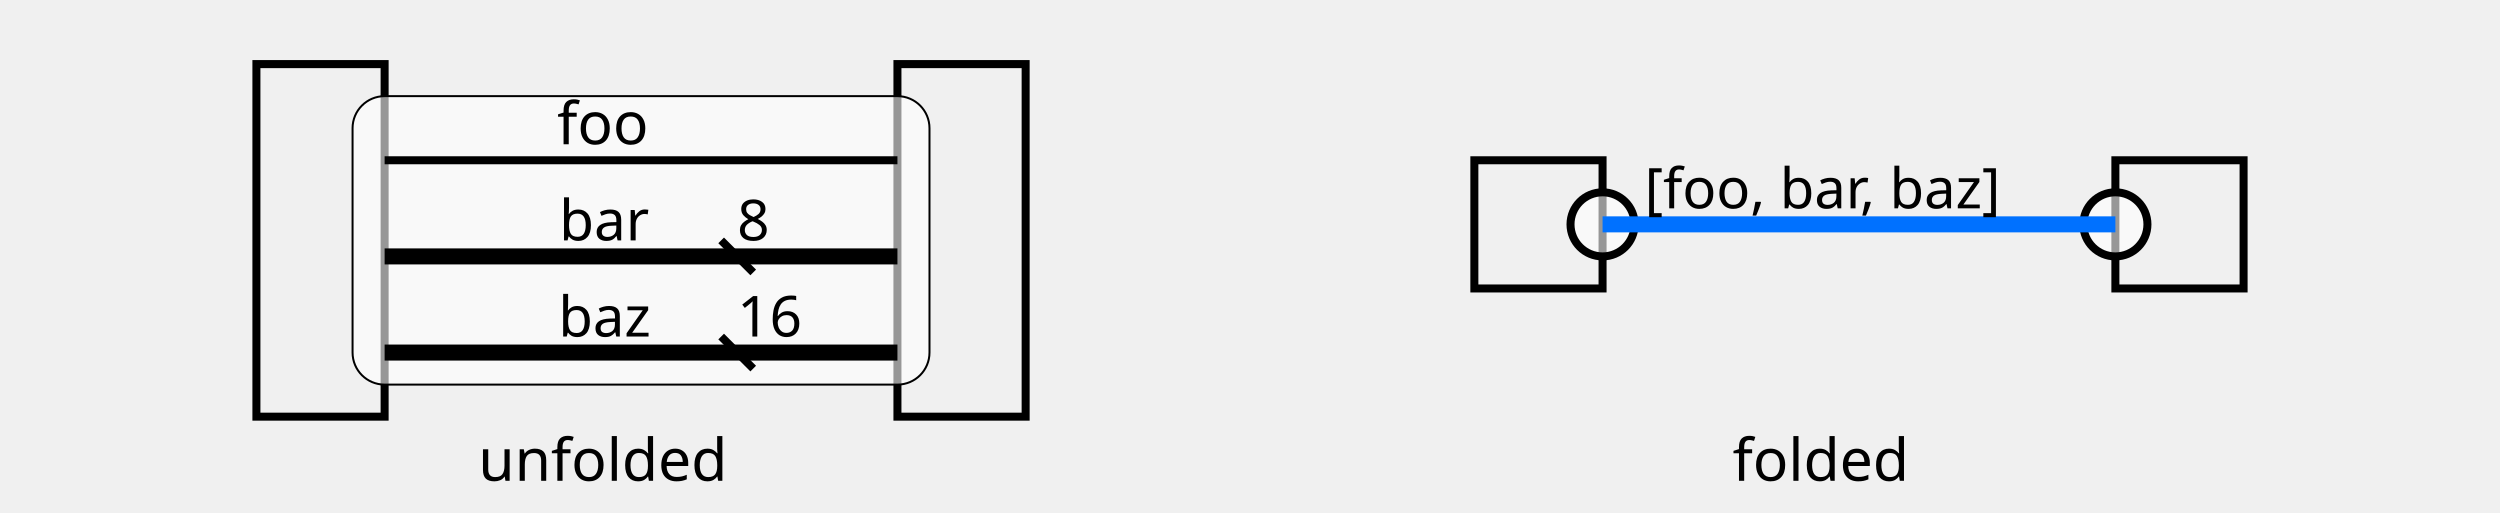
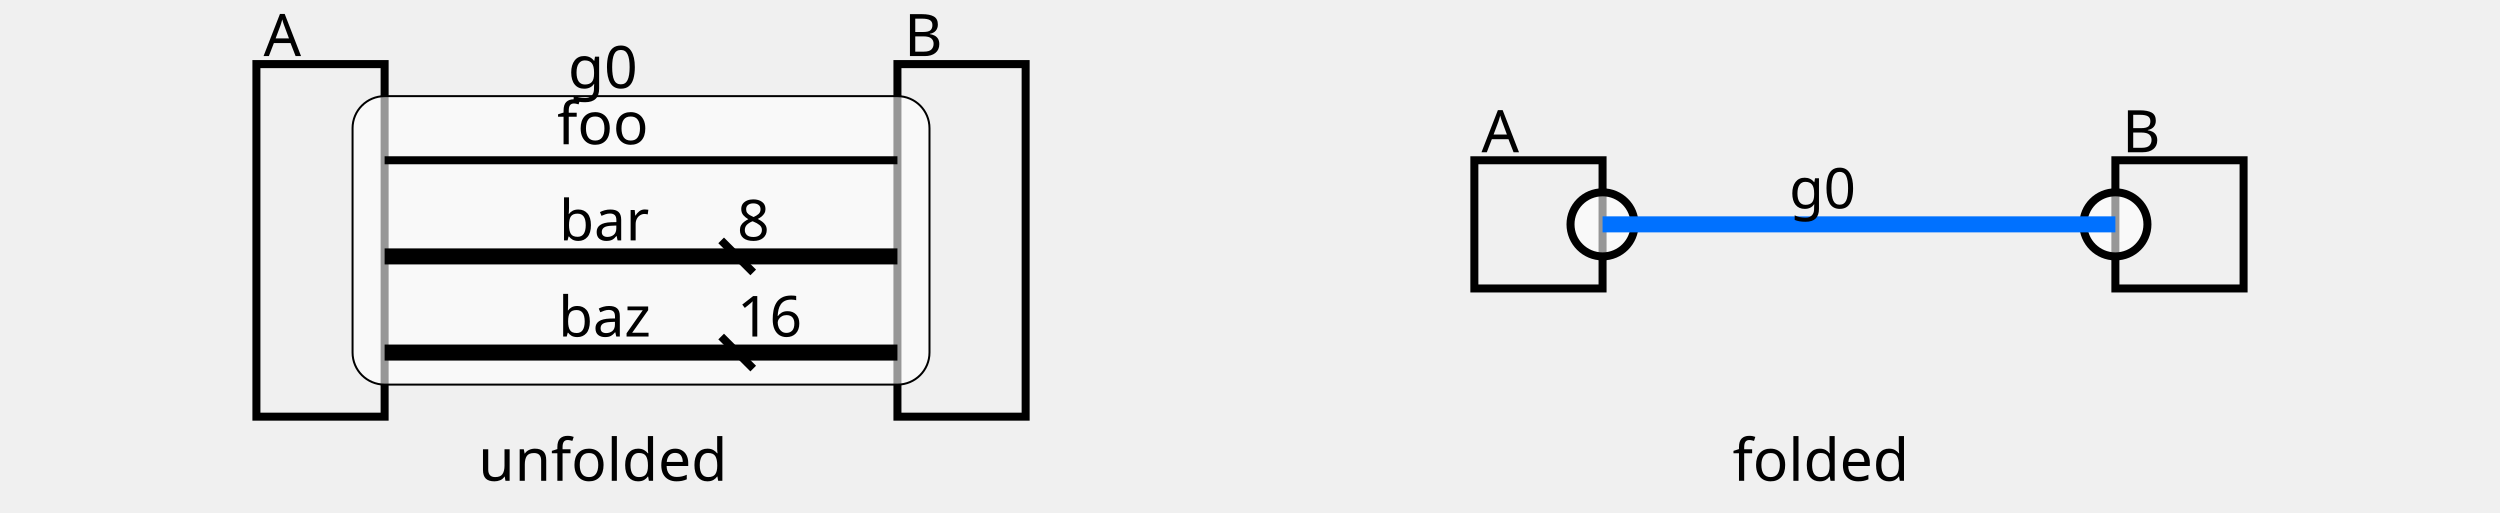
<svg xmlns="http://www.w3.org/2000/svg" width="624" height="128" viewBox="0 0 624 128" id="svg2" version="1.1">
  <defs id="defs4">
    <marker orient="auto" refY="0" refX="0" id="marker31268" style="overflow:visible">
      <path id="path31270" style="fill:#0069de;fill-opacity:1;fill-rule:evenodd;stroke:#0069de;stroke-width:0.625;stroke-linejoin:round;stroke-opacity:1" d="M 8.719,4.034 -2.207,0.016 8.719,-4.002 c -1.745,2.372 -1.735,5.617 -6e-7,8.035 z" transform="matrix(-1.1,0,0,-1.1,-1.1,0)" />
    </marker>
    <marker style="overflow:visible" id="marker15549" refX="0" refY="0" orient="auto">
      <path transform="matrix(0.4,0,0,0.4,2.96,0.4)" style="fill:#fff6d5;fill-opacity:1;fill-rule:evenodd;stroke:#000000;stroke-width:1pt;stroke-opacity:1" d="m -2.5,-1 c 0,2.76 -2.24,5 -5,5 -2.76,0 -5,-2.24 -5,-5 0,-2.76 2.24,-5 5,-5 2.76,0 5,2.24 5,5 z" id="path15551" />
    </marker>
    <marker style="overflow:visible" id="marker14559" refX="0" refY="0" orient="auto">
      <path transform="matrix(0.4,0,0,0.4,2.96,0.4)" style="fill:#007f00;fill-opacity:1;fill-rule:evenodd;stroke:#007f00;stroke-width:1pt;stroke-opacity:1" d="m -2.5,-1 c 0,2.76 -2.24,5 -5,5 -2.76,0 -5,-2.24 -5,-5 0,-2.76 2.24,-5 5,-5 2.76,0 5,2.24 5,5 z" id="path14561" />
    </marker>
    <marker style="overflow:visible" id="marker14281" refX="0" refY="0" orient="auto">
      <path transform="matrix(0.4,0,0,0.4,2.96,0.4)" style="fill:#000000;fill-opacity:1;fill-rule:evenodd;stroke:#000000;stroke-width:1pt;stroke-opacity:1" d="m -2.5,-1 c 0,2.76 -2.24,5 -5,5 -2.76,0 -5,-2.24 -5,-5 0,-2.76 2.24,-5 5,-5 2.76,0 5,2.24 5,5 z" id="path14283" />
    </marker>
    <marker style="overflow:visible" id="marker14005" refX="0" refY="0" orient="auto">
      <path transform="matrix(0.4,0,0,0.4,2.96,0.4)" style="fill:#000000;fill-opacity:1;fill-rule:evenodd;stroke:#ff0000;stroke-width:1pt;stroke-opacity:1" d="m -2.5,-1 c 0,2.76 -2.24,5 -5,5 -2.76,0 -5,-2.24 -5,-5 0,-2.76 2.24,-5 5,-5 2.76,0 5,2.24 5,5 z" id="path14007" />
    </marker>
    <marker style="overflow:visible" id="marker11994" refX="0" refY="0" orient="auto">
      <path transform="matrix(0.4,0,0,0.4,2.96,0.4)" style="fill:#000000;fill-opacity:1;fill-rule:evenodd;stroke:#ff0000;stroke-width:1pt;stroke-opacity:1" d="m -2.5,-1 c 0,2.76 -2.24,5 -5,5 -2.76,0 -5,-2.24 -5,-5 0,-2.76 2.24,-5 5,-5 2.76,0 5,2.24 5,5 z" id="path11996" />
    </marker>
    <marker style="overflow:visible" id="marker11712" refX="0" refY="0" orient="auto">
      <path transform="matrix(0.4,0,0,0.4,2.96,0.4)" style="fill:#000000;fill-opacity:1;fill-rule:evenodd;stroke:#ff0000;stroke-width:1pt;stroke-opacity:1" d="m -2.5,-1 c 0,2.76 -2.24,5 -5,5 -2.76,0 -5,-2.24 -5,-5 0,-2.76 2.24,-5 5,-5 2.76,0 5,2.24 5,5 z" id="path11714" />
    </marker>
    <marker style="overflow:visible" id="marker11454" refX="0" refY="0" orient="auto">
      <path transform="matrix(0.4,0,0,0.4,2.96,0.4)" style="fill:#000000;fill-opacity:1;fill-rule:evenodd;stroke:#ff0000;stroke-width:1pt;stroke-opacity:1" d="m -2.5,-1 c 0,2.76 -2.24,5 -5,5 -2.76,0 -5,-2.24 -5,-5 0,-2.76 2.24,-5 5,-5 2.76,0 5,2.24 5,5 z" id="path11456" />
    </marker>
    <marker style="overflow:visible" id="marker11088" refX="0" refY="0" orient="auto">
      <path transform="matrix(0.4,0,0,0.4,2.96,0.4)" style="fill:#000000;fill-opacity:1;fill-rule:evenodd;stroke:#ff0000;stroke-width:1pt;stroke-opacity:1" d="m -2.5,-1 c 0,2.76 -2.24,5 -5,5 -2.76,0 -5,-2.24 -5,-5 0,-2.76 2.24,-5 5,-5 2.76,0 5,2.24 5,5 z" id="path11090" />
    </marker>
    <marker orient="auto" refY="0" refX="0" id="marker8901" style="overflow:visible">
      <path id="path8903" style="fill:#007f00;fill-opacity:1;fill-rule:evenodd;stroke:#007f00;stroke-width:0.625;stroke-linejoin:round;stroke-opacity:1" d="M 8.719,4.034 -2.207,0.016 8.719,-4.002 c -1.745,2.372 -1.735,5.617 -6e-7,8.035 z" transform="matrix(-1.1,0,0,-1.1,-1.1,0)" />
    </marker>
    <marker orient="auto" refY="0" refX="0" id="marker8687" style="overflow:visible">
      <path id="path8689" style="fill:#007f00;fill-opacity:1;fill-rule:evenodd;stroke:#007f00;stroke-width:0.625;stroke-linejoin:round;stroke-opacity:1" d="M 8.719,4.034 -2.207,0.016 8.719,-4.002 c -1.745,2.372 -1.735,5.617 -6e-7,8.035 z" transform="matrix(-1.1,0,0,-1.1,-1.1,0)" />
    </marker>
    <marker style="overflow:visible" id="marker7926" refX="0" refY="0" orient="auto">
      <path transform="matrix(-1.1,0,0,-1.1,-1.1,0)" d="M 8.719,4.034 -2.207,0.016 8.719,-4.002 c -1.745,2.372 -1.735,5.617 -6e-7,8.035 z" style="fill:#ff0000;fill-opacity:1;fill-rule:evenodd;stroke:#ff0000;stroke-width:0.625;stroke-linejoin:round;stroke-opacity:1" id="path7928" />
    </marker>
    <marker style="overflow:visible" id="marker7730" refX="0" refY="0" orient="auto">
      <path transform="matrix(-1.1,0,0,-1.1,-1.1,0)" d="M 8.719,4.034 -2.207,0.016 8.719,-4.002 c -1.745,2.372 -1.735,5.617 -6e-7,8.035 z" style="fill:#ff0000;fill-opacity:1;fill-rule:evenodd;stroke:#ff0000;stroke-width:0.625;stroke-linejoin:round;stroke-opacity:1" id="path7732" />
    </marker>
    <marker style="overflow:visible" id="marker7414" refX="0" refY="0" orient="auto">
      <path transform="matrix(0.4,0,0,0.4,2.96,0.4)" style="fill:#ff0000;fill-opacity:1;fill-rule:evenodd;stroke:#ff0000;stroke-width:1pt;stroke-opacity:1" d="m -2.5,-1 c 0,2.76 -2.24,5 -5,5 -2.76,0 -5,-2.24 -5,-5 0,-2.76 2.24,-5 5,-5 2.76,0 5,2.24 5,5 z" id="path7416" />
    </marker>
    <marker style="overflow:visible" id="marker7230" refX="0" refY="0" orient="auto">
      <path transform="matrix(0.4,0,0,0.4,2.96,0.4)" style="fill:#ff0000;fill-opacity:1;fill-rule:evenodd;stroke:#ff0000;stroke-width:1pt;stroke-opacity:1" d="m -2.5,-1 c 0,2.76 -2.24,5 -5,5 -2.76,0 -5,-2.24 -5,-5 0,-2.76 2.24,-5 5,-5 2.76,0 5,2.24 5,5 z" id="path7232" />
    </marker>
    <marker style="overflow:visible" id="marker7052" refX="0" refY="0" orient="auto">
      <path transform="matrix(0.4,0,0,0.4,2.96,0.4)" style="fill:#ff0000;fill-opacity:1;fill-rule:evenodd;stroke:#ff0000;stroke-width:1pt;stroke-opacity:1" d="m -2.5,-1 c 0,2.76 -2.24,5 -5,5 -2.76,0 -5,-2.24 -5,-5 0,-2.76 2.24,-5 5,-5 2.76,0 5,2.24 5,5 z" id="path7054" />
    </marker>
    <marker style="overflow:visible" id="marker6880" refX="0" refY="0" orient="auto">
      <path transform="matrix(0.4,0,0,0.4,2.96,0.4)" style="fill:#ff0000;fill-opacity:1;fill-rule:evenodd;stroke:#ff0000;stroke-width:1pt;stroke-opacity:1" d="m -2.5,-1 c 0,2.76 -2.24,5 -5,5 -2.76,0 -5,-2.24 -5,-5 0,-2.76 2.24,-5 5,-5 2.76,0 5,2.24 5,5 z" id="path6882" />
    </marker>
    <marker style="overflow:visible" id="marker6714" refX="0" refY="0" orient="auto">
      <path transform="matrix(0.4,0,0,0.4,2.96,0.4)" style="fill:#ff0000;fill-opacity:1;fill-rule:evenodd;stroke:#ff0000;stroke-width:1pt;stroke-opacity:1" d="m -2.5,-1 c 0,2.76 -2.24,5 -5,5 -2.76,0 -5,-2.24 -5,-5 0,-2.76 2.24,-5 5,-5 2.76,0 5,2.24 5,5 z" id="path6716" />
    </marker>
    <marker style="overflow:visible" id="marker6554" refX="0" refY="0" orient="auto">
      <path transform="matrix(0.4,0,0,0.4,2.96,0.4)" style="fill:#ff0000;fill-opacity:1;fill-rule:evenodd;stroke:#ff0000;stroke-width:1pt;stroke-opacity:1" d="m -2.5,-1 c 0,2.76 -2.24,5 -5,5 -2.76,0 -5,-2.24 -5,-5 0,-2.76 2.24,-5 5,-5 2.76,0 5,2.24 5,5 z" id="path6556" />
    </marker>
    <marker orient="auto" refY="0" refX="0" id="Arrow2Mend" style="overflow:visible">
      <path id="path4217" style="fill:#000000;fill-opacity:1;fill-rule:evenodd;stroke:#000000;stroke-width:0.625;stroke-linejoin:round;stroke-opacity:1" d="M 8.719,4.034 -2.207,0.016 8.719,-4.002 c -1.745,2.372 -1.735,5.617 -6e-7,8.035 z" transform="scale(-0.6)" />
    </marker>
    <marker orient="auto" refY="0" refX="0" id="Arrow1Mend" style="overflow:visible">
      <path id="path4199" d="M 0,0 5,-5 -12.5,0 5,5 Z" style="fill:#000000;fill-opacity:1;fill-rule:evenodd;stroke:#000000;stroke-width:1pt;stroke-opacity:1" transform="matrix(-0.4,0,0,-0.4,-4,0)" />
    </marker>
    <marker orient="auto" refY="0" refX="0" id="Arrow1Send" style="overflow:visible">
      <path id="path4205" d="M 0,0 5,-5 -12.5,0 5,5 Z" style="fill:#000000;fill-opacity:1;fill-rule:evenodd;stroke:#000000;stroke-width:1pt;stroke-opacity:1" transform="matrix(-0.2,0,0,-0.2,-1.2,0)" />
    </marker>
    <marker orient="auto" refY="0" refX="0" id="Arrow2Mend-6" style="overflow:visible">
      <path id="path4217-9" style="fill:#000000;fill-opacity:1;fill-rule:evenodd;stroke:#000000;stroke-width:0.625;stroke-linejoin:round;stroke-opacity:1" d="M 8.719,4.034 -2.207,0.016 8.719,-4.002 c -1.745,2.372 -1.735,5.617 -6e-7,8.035 z" transform="scale(-0.6)" />
    </marker>
    <marker orient="auto" refY="0" refX="0" id="Arrow2Mend-1" style="overflow:visible">
      <path id="path4217-7" style="fill:#000000;fill-opacity:1;fill-rule:evenodd;stroke:#000000;stroke-width:0.625;stroke-linejoin:round;stroke-opacity:1" d="M 8.719,4.034 -2.207,0.016 8.719,-4.002 c -1.745,2.372 -1.735,5.617 -6e-7,8.035 z" transform="scale(-0.6)" />
    </marker>
    <marker orient="auto" refY="0" refX="0" id="Arrow2Mend-9" style="overflow:visible">
      <path id="path4217-4" style="fill:#000000;fill-opacity:1;fill-rule:evenodd;stroke:#000000;stroke-width:0.625;stroke-linejoin:round;stroke-opacity:1" d="M 8.719,4.034 -2.207,0.016 8.719,-4.002 c -1.745,2.372 -1.735,5.617 -6e-7,8.035 z" transform="scale(-0.6)" />
    </marker>
    <marker orient="auto" refY="0" refX="0" id="Arrow2Mend-9-9" style="overflow:visible">
      <path id="path4217-4-3" style="fill:#000000;fill-opacity:1;fill-rule:evenodd;stroke:#000000;stroke-width:0.625;stroke-linejoin:round;stroke-opacity:1" d="M 8.719,4.034 -2.207,0.016 8.719,-4.002 c -1.745,2.372 -1.735,5.617 -6e-7,8.035 z" transform="scale(-0.6)" />
    </marker>
    <marker orient="auto" refY="0" refX="0" id="Arrow2Mend-9-9-4" style="overflow:visible">
      <path id="path4217-4-3-9" style="fill:#000000;fill-opacity:1;fill-rule:evenodd;stroke:#000000;stroke-width:0.625;stroke-linejoin:round;stroke-opacity:1" d="M 8.719,4.034 -2.207,0.016 8.719,-4.002 c -1.745,2.372 -1.735,5.617 -6e-7,8.035 z" transform="scale(-0.6)" />
    </marker>
    <marker orient="auto" refY="0" refX="0" id="Arrow2Mend-9-9-3" style="overflow:visible">
      <path id="path4217-4-3-1" style="fill:#000000;fill-opacity:1;fill-rule:evenodd;stroke:#000000;stroke-width:0.625;stroke-linejoin:round;stroke-opacity:1" d="M 8.719,4.034 -2.207,0.016 8.719,-4.002 c -1.745,2.372 -1.735,5.617 -6e-7,8.035 z" transform="scale(-0.6)" />
    </marker>
    <marker orient="auto" refY="0" refX="0" id="Arrow2Mend-9-9-3-9" style="overflow:visible">
      <path id="path4217-4-3-1-6" style="fill:#000000;fill-opacity:1;fill-rule:evenodd;stroke:#000000;stroke-width:0.625;stroke-linejoin:round;stroke-opacity:1" d="M 8.719,4.034 -2.207,0.016 8.719,-4.002 c -1.745,2.372 -1.735,5.617 -6e-7,8.035 z" transform="scale(-0.6)" />
    </marker>
    <marker orient="auto" refY="0" refX="0" id="Arrow2Mend-9-9-4-1" style="overflow:visible">
      <path id="path4217-4-3-9-7" style="fill:#000000;fill-opacity:1;fill-rule:evenodd;stroke:#000000;stroke-width:0.625;stroke-linejoin:round;stroke-opacity:1" d="M 8.719,4.034 -2.207,0.016 8.719,-4.002 c -1.745,2.372 -1.735,5.617 -6e-7,8.035 z" transform="scale(-0.6)" />
    </marker>
    <marker orient="auto" refY="0" refX="0" id="Arrow2Mend-9-9-6" style="overflow:visible">
      <path id="path4217-4-3-0" style="fill:#000000;fill-opacity:1;fill-rule:evenodd;stroke:#000000;stroke-width:0.625;stroke-linejoin:round;stroke-opacity:1" d="M 8.719,4.034 -2.207,0.016 8.719,-4.002 c -1.745,2.372 -1.735,5.617 -6e-7,8.035 z" transform="scale(-0.6)" />
    </marker>
    <marker orient="auto" refY="0" refX="0" id="Arrow2Mend-9-2" style="overflow:visible">
      <path id="path4217-4-7" style="fill:#000000;fill-opacity:1;fill-rule:evenodd;stroke:#000000;stroke-width:0.625;stroke-linejoin:round;stroke-opacity:1" d="M 8.719,4.034 -2.207,0.016 8.719,-4.002 c -1.745,2.372 -1.735,5.617 -6e-7,8.035 z" transform="scale(-0.6)" />
    </marker>
    <marker orient="auto" refY="0" refX="0" id="Arrow2Mend-5" style="overflow:visible">
      <path id="path4217-44" style="fill:#000000;fill-opacity:1;fill-rule:evenodd;stroke:#000000;stroke-width:0.625;stroke-linejoin:round;stroke-opacity:1" d="M 8.719,4.034 -2.207,0.016 8.719,-4.002 c -1.745,2.372 -1.735,5.617 -6e-7,8.035 z" transform="scale(-0.6)" />
    </marker>
    <marker orient="auto" refY="0" refX="0" id="Arrow2Mend-9-6" style="overflow:visible">
      <path id="path4217-4-8" style="fill:#000000;fill-opacity:1;fill-rule:evenodd;stroke:#000000;stroke-width:0.625;stroke-linejoin:round;stroke-opacity:1" d="M 8.719,4.034 -2.207,0.016 8.719,-4.002 c -1.745,2.372 -1.735,5.617 -6e-7,8.035 z" transform="scale(-0.6)" />
    </marker>
    <marker orient="auto" refY="0" refX="0" id="Arrow2Mend-8" style="overflow:visible">
      <path id="path4217-6" style="fill:#000000;fill-opacity:1;fill-rule:evenodd;stroke:#000000;stroke-width:0.625;stroke-linejoin:round;stroke-opacity:1" d="M 8.719,4.034 -2.207,0.016 8.719,-4.002 c -1.745,2.372 -1.735,5.617 -6e-7,8.035 z" transform="scale(-0.6)" />
    </marker>
    <marker orient="auto" refY="0" refX="0" id="Arrow2Mend-9-9-8" style="overflow:visible">
      <path id="path4217-4-3-4" style="fill:#000000;fill-opacity:1;fill-rule:evenodd;stroke:#000000;stroke-width:0.625;stroke-linejoin:round;stroke-opacity:1" d="M 8.719,4.034 -2.207,0.016 8.719,-4.002 c -1.745,2.372 -1.735,5.617 -6e-7,8.035 z" transform="scale(-0.6)" />
    </marker>
    <marker orient="auto" refY="0" refX="0" id="Arrow2Mend-9-9-3-1" style="overflow:visible">
      <path id="path4217-4-3-1-65" style="fill:#000000;fill-opacity:1;fill-rule:evenodd;stroke:#000000;stroke-width:0.625;stroke-linejoin:round;stroke-opacity:1" d="M 8.719,4.034 -2.207,0.016 8.719,-4.002 c -1.745,2.372 -1.735,5.617 -6e-7,8.035 z" transform="scale(-0.6)" />
    </marker>
    <marker orient="auto" refY="0" refX="0" id="Arrow2Mend-9-9-4-7" style="overflow:visible">
      <path id="path4217-4-3-9-6" style="fill:#000000;fill-opacity:1;fill-rule:evenodd;stroke:#000000;stroke-width:0.625;stroke-linejoin:round;stroke-opacity:1" d="M 8.719,4.034 -2.207,0.016 8.719,-4.002 c -1.745,2.372 -1.735,5.617 -6e-7,8.035 z" transform="scale(-0.6)" />
    </marker>
    <marker orient="auto" refY="0" refX="0" id="DotM-1" style="overflow:visible">
      <path id="path5680-5" d="m -2.5,-1 c 0,2.76 -2.24,5 -5,5 -2.76,0 -5,-2.24 -5,-5 0,-2.76 2.24,-5 5,-5 2.76,0 5,2.24 5,5 z" style="fill:#000000;fill-opacity:1;fill-rule:evenodd;stroke:#000000;stroke-width:1pt;stroke-opacity:1" transform="matrix(0.4,0,0,0.4,2.96,0.4)" />
    </marker>
    <marker orient="auto" refY="0" refX="0" id="DotM-6" style="overflow:visible">
      <path id="path5680-6" d="m -2.5,-1 c 0,2.76 -2.24,5 -5,5 -2.76,0 -5,-2.24 -5,-5 0,-2.76 2.24,-5 5,-5 2.76,0 5,2.24 5,5 z" style="fill:#000000;fill-opacity:1;fill-rule:evenodd;stroke:#000000;stroke-width:1pt;stroke-opacity:1" transform="matrix(0.4,0,0,0.4,2.96,0.4)" />
    </marker>
    <marker orient="auto" refY="0" refX="0" id="DotM-0" style="overflow:visible">
      <path id="path5680-0" d="m -2.5,-1 c 0,2.76 -2.24,5 -5,5 -2.76,0 -5,-2.24 -5,-5 0,-2.76 2.24,-5 5,-5 2.76,0 5,2.24 5,5 z" style="fill:#007f00;fill-opacity:1;fill-rule:evenodd;stroke:#007f00;stroke-width:1pt;stroke-opacity:1" transform="matrix(0.4,0,0,0.4,2.96,0.4)" />
    </marker>
    <marker style="overflow:visible" id="marker7926-9" refX="0" refY="0" orient="auto">
      <path transform="matrix(-1.1,0,0,-1.1,-1.1,0)" d="M 8.719,4.034 -2.207,0.016 8.719,-4.002 c -1.745,2.372 -1.735,5.617 -6e-7,8.035 z" style="fill:#ff0000;fill-opacity:1;fill-rule:evenodd;stroke:#ff0000;stroke-width:0.625;stroke-linejoin:round;stroke-opacity:1" id="path7928-7" />
    </marker>
    <marker style="overflow:visible" id="marker7052-1" refX="0" refY="0" orient="auto">
      <path transform="matrix(0.4,0,0,0.4,2.96,0.4)" style="fill:#ff0000;fill-opacity:1;fill-rule:evenodd;stroke:#ff0000;stroke-width:1pt;stroke-opacity:1" d="m -2.5,-1 c 0,2.76 -2.24,5 -5,5 -2.76,0 -5,-2.24 -5,-5 0,-2.76 2.24,-5 5,-5 2.76,0 5,2.24 5,5 z" id="path7054-1" />
    </marker>
    <marker style="overflow:visible" id="marker7052-2" refX="0" refY="0" orient="auto">
      <path transform="matrix(0.4,0,0,0.4,2.96,0.4)" style="fill:#ff0000;fill-opacity:1;fill-rule:evenodd;stroke:#ff0000;stroke-width:1pt;stroke-opacity:1" d="m -2.5,-1 c 0,2.76 -2.24,5 -5,5 -2.76,0 -5,-2.24 -5,-5 0,-2.76 2.24,-5 5,-5 2.76,0 5,2.24 5,5 z" id="path7054-3" />
    </marker>
    <marker style="overflow:visible" id="marker9581-4" refX="0" refY="0" orient="auto">
      <path transform="matrix(-1.1,0,0,-1.1,-1.1,0)" d="M 8.719,4.034 -2.207,0.016 8.719,-4.002 c -1.745,2.372 -1.735,5.617 -6e-7,8.035 z" style="fill:#ff0000;fill-opacity:1;fill-rule:evenodd;stroke:#ff0000;stroke-width:0.625;stroke-linejoin:round;stroke-opacity:1" id="path9583-5" />
    </marker>
    <marker style="overflow:visible" id="marker9581-7" refX="0" refY="0" orient="auto">
      <path transform="matrix(-1.1,0,0,-1.1,-1.1,0)" d="M 8.719,4.034 -2.207,0.016 8.719,-4.002 c -1.745,2.372 -1.735,5.617 -6e-7,8.035 z" style="fill:#ff0000;fill-opacity:1;fill-rule:evenodd;stroke:#ff0000;stroke-width:0.625;stroke-linejoin:round;stroke-opacity:1" id="path9583-59" />
    </marker>
    <marker style="overflow:visible" id="marker7926-9-8" refX="0" refY="0" orient="auto">
      <path transform="matrix(-1.1,0,0,-1.1,-1.1,0)" d="M 8.719,4.034 -2.207,0.016 8.719,-4.002 c -1.745,2.372 -1.735,5.617 -6e-7,8.035 z" style="fill:#0069de;fill-opacity:1;fill-rule:evenodd;stroke:#0069de;stroke-width:0.625;stroke-linejoin:round;stroke-opacity:1" id="path7928-7-6" />
    </marker>
    <marker style="overflow:visible" id="marker7926-9-8-7" refX="0" refY="0" orient="auto">
      <path transform="matrix(-1.1,0,0,-1.1,-1.1,0)" d="M 8.719,4.034 -2.207,0.016 8.719,-4.002 c -1.745,2.372 -1.735,5.617 -6e-7,8.035 z" style="fill:#0069de;fill-opacity:1;fill-rule:evenodd;stroke:#0069de;stroke-width:0.625;stroke-linejoin:round;stroke-opacity:1" id="path7928-7-6-2" />
    </marker>
    <marker style="overflow:visible" id="marker9581-7-7" refX="0" refY="0" orient="auto">
      <path transform="matrix(-1.1,0,0,-1.1,-1.1,0)" d="M 8.719,4.034 -2.207,0.016 8.719,-4.002 c -1.745,2.372 -1.735,5.617 -6e-7,8.035 z" style="fill:#ff0000;fill-opacity:1;fill-rule:evenodd;stroke:#ff0000;stroke-width:0.625;stroke-linejoin:round;stroke-opacity:1" id="path9583-59-5" />
    </marker>
    <marker style="overflow:visible" id="marker7052-1-5" refX="0" refY="0" orient="auto">
      <path transform="matrix(0.4,0,0,0.4,2.96,0.4)" style="fill:#ff0000;fill-opacity:1;fill-rule:evenodd;stroke:#ff0000;stroke-width:1pt;stroke-opacity:1" d="m -2.5,-1 c 0,2.76 -2.24,5 -5,5 -2.76,0 -5,-2.24 -5,-5 0,-2.76 2.24,-5 5,-5 2.76,0 5,2.24 5,5 z" id="path7054-1-6" />
    </marker>
    <marker style="overflow:visible" id="marker9581-7-6" refX="0" refY="0" orient="auto">
      <path transform="matrix(-1.1,0,0,-1.1,-1.1,0)" d="M 8.719,4.034 -2.207,0.016 8.719,-4.002 c -1.745,2.372 -1.735,5.617 -6e-7,8.035 z" style="fill:#ff0000;fill-opacity:1;fill-rule:evenodd;stroke:#ff0000;stroke-width:0.625;stroke-linejoin:round;stroke-opacity:1" id="path9583-59-2" />
    </marker>
    <marker style="overflow:visible" id="marker7052-1-9" refX="0" refY="0" orient="auto">
      <path transform="matrix(0.4,0,0,0.4,2.96,0.4)" style="fill:#ff0000;fill-opacity:1;fill-rule:evenodd;stroke:#ff0000;stroke-width:1pt;stroke-opacity:1" d="m -2.5,-1 c 0,2.76 -2.24,5 -5,5 -2.76,0 -5,-2.24 -5,-5 0,-2.76 2.24,-5 5,-5 2.76,0 5,2.24 5,5 z" id="path7054-1-1" />
    </marker>
    <marker style="overflow:visible" id="marker7926-9-2" refX="0" refY="0" orient="auto">
      <path transform="matrix(-1.1,0,0,-1.1,-1.1,0)" d="M 8.719,4.034 -2.207,0.016 8.719,-4.002 c -1.745,2.372 -1.735,5.617 -6e-7,8.035 z" style="fill:#ff0000;fill-opacity:1;fill-rule:evenodd;stroke:#ff0000;stroke-width:0.625;stroke-linejoin:round;stroke-opacity:1" id="path7928-7-7" />
    </marker>
    <marker orient="auto" refY="0" refX="0" id="marker31268-6" style="overflow:visible">
      <path id="path31270-0" style="fill:#0069de;fill-opacity:1;fill-rule:evenodd;stroke:#0069de;stroke-width:0.625;stroke-linejoin:round;stroke-opacity:1" d="M 8.719,4.034 -2.207,0.016 8.719,-4.002 c -1.745,2.372 -1.735,5.617 -6e-7,8.035 z" transform="matrix(-1.1,0,0,-1.1,-1.1,0)" />
    </marker>
    <marker style="overflow:visible" id="marker7926-9-8-6" refX="0" refY="0" orient="auto">
      <path transform="matrix(-1.1,0,0,-1.1,-1.1,0)" d="M 8.719,4.034 -2.207,0.016 8.719,-4.002 c -1.745,2.372 -1.735,5.617 -6e-7,8.035 z" style="fill:#0069de;fill-opacity:1;fill-rule:evenodd;stroke:#0069de;stroke-width:0.625;stroke-linejoin:round;stroke-opacity:1" id="path7928-7-6-26" />
    </marker>
    <marker style="overflow:visible" id="marker7052-1-5-1" refX="0" refY="0" orient="auto">
      <path transform="matrix(0.4,0,0,0.4,2.96,0.4)" style="fill:#ff0000;fill-opacity:1;fill-rule:evenodd;stroke:#ff0000;stroke-width:1pt;stroke-opacity:1" d="m -2.5,-1 c 0,2.76 -2.24,5 -5,5 -2.76,0 -5,-2.24 -5,-5 0,-2.76 2.24,-5 5,-5 2.76,0 5,2.24 5,5 z" id="path7054-1-6-8" />
    </marker>
    <marker style="overflow:visible" id="marker9581" refX="0" refY="0" orient="auto">
      <path transform="matrix(-1.1,0,0,-1.1,-1.1,0)" d="M 8.719,4.034 -2.207,0.016 8.719,-4.002 c -1.745,2.372 -1.735,5.617 -6e-7,8.035 z" style="fill:#ff0000;fill-opacity:1;fill-rule:evenodd;stroke:#ff0000;stroke-width:0.625;stroke-linejoin:round;stroke-opacity:1" id="path9583" />
    </marker>
    <marker orient="auto" refY="0" refX="0" id="DotM-0-8" style="overflow:visible">
      <path id="path5680-0-5" d="m -2.5,-1 c 0,2.76 -2.24,5 -5,5 -2.76,0 -5,-2.24 -5,-5 0,-2.76 2.24,-5 5,-5 2.76,0 5,2.24 5,5 z" style="fill:#007f00;fill-opacity:1;fill-rule:evenodd;stroke:#007f00;stroke-width:1pt;stroke-opacity:1" transform="matrix(0.4,0,0,0.4,2.96,0.4)" />
    </marker>
    <marker style="overflow:visible" id="marker7730-6" refX="0" refY="0" orient="auto">
      <path transform="matrix(-1.1,0,0,-1.1,-1.1,0)" d="M 8.719,4.034 -2.207,0.016 8.719,-4.002 c -1.745,2.372 -1.735,5.617 -6e-7,8.035 z" style="fill:#ff0000;fill-opacity:1;fill-rule:evenodd;stroke:#ff0000;stroke-width:0.625;stroke-linejoin:round;stroke-opacity:1" id="path7732-1" />
    </marker>
    <marker style="overflow:visible" id="marker7926-1" refX="0" refY="0" orient="auto">
      <path transform="matrix(-1.1,0,0,-1.1,-1.1,0)" d="M 8.719,4.034 -2.207,0.016 8.719,-4.002 c -1.745,2.372 -1.735,5.617 -6e-7,8.035 z" style="fill:#ff0000;fill-opacity:1;fill-rule:evenodd;stroke:#ff0000;stroke-width:0.625;stroke-linejoin:round;stroke-opacity:1" id="path7928-5" />
    </marker>
    <marker style="overflow:visible" id="marker7414-9" refX="0" refY="0" orient="auto">
      <path transform="matrix(0.4,0,0,0.4,2.96,0.4)" style="fill:#ff0000;fill-opacity:1;fill-rule:evenodd;stroke:#ff0000;stroke-width:1pt;stroke-opacity:1" d="m -2.5,-1 c 0,2.76 -2.24,5 -5,5 -2.76,0 -5,-2.24 -5,-5 0,-2.76 2.24,-5 5,-5 2.76,0 5,2.24 5,5 z" id="path7416-8" />
    </marker>
    <marker style="overflow:visible" id="marker6554-4" refX="0" refY="0" orient="auto">
      <path transform="matrix(0.4,0,0,0.4,2.96,0.4)" style="fill:#ff0000;fill-opacity:1;fill-rule:evenodd;stroke:#ff0000;stroke-width:1pt;stroke-opacity:1" d="m -2.5,-1 c 0,2.76 -2.24,5 -5,5 -2.76,0 -5,-2.24 -5,-5 0,-2.76 2.24,-5 5,-5 2.76,0 5,2.24 5,5 z" id="path6556-8" />
    </marker>
    <marker style="overflow:visible" id="marker6714-1" refX="0" refY="0" orient="auto">
      <path transform="matrix(0.4,0,0,0.4,2.96,0.4)" style="fill:#ff0000;fill-opacity:1;fill-rule:evenodd;stroke:#ff0000;stroke-width:1pt;stroke-opacity:1" d="m -2.5,-1 c 0,2.76 -2.24,5 -5,5 -2.76,0 -5,-2.24 -5,-5 0,-2.76 2.24,-5 5,-5 2.76,0 5,2.24 5,5 z" id="path6716-0" />
    </marker>
    <marker style="overflow:visible" id="marker7230-3" refX="0" refY="0" orient="auto">
      <path transform="matrix(0.4,0,0,0.4,2.96,0.4)" style="fill:#ff0000;fill-opacity:1;fill-rule:evenodd;stroke:#ff0000;stroke-width:1pt;stroke-opacity:1" d="m -2.5,-1 c 0,2.76 -2.24,5 -5,5 -2.76,0 -5,-2.24 -5,-5 0,-2.76 2.24,-5 5,-5 2.76,0 5,2.24 5,5 z" id="path7232-0" />
    </marker>
    <marker style="overflow:visible" id="marker6880-4" refX="0" refY="0" orient="auto">
      <path transform="matrix(0.4,0,0,0.4,2.96,0.4)" style="fill:#ff0000;fill-opacity:1;fill-rule:evenodd;stroke:#ff0000;stroke-width:1pt;stroke-opacity:1" d="m -2.5,-1 c 0,2.76 -2.24,5 -5,5 -2.76,0 -5,-2.24 -5,-5 0,-2.76 2.24,-5 5,-5 2.76,0 5,2.24 5,5 z" id="path6882-4" />
    </marker>
    <marker style="overflow:visible" id="marker7052-4" refX="0" refY="0" orient="auto">
      <path transform="matrix(0.4,0,0,0.4,2.96,0.4)" style="fill:#ff0000;fill-opacity:1;fill-rule:evenodd;stroke:#ff0000;stroke-width:1pt;stroke-opacity:1" d="m -2.5,-1 c 0,2.76 -2.24,5 -5,5 -2.76,0 -5,-2.24 -5,-5 0,-2.76 2.24,-5 5,-5 2.76,0 5,2.24 5,5 z" id="path7054-4" />
    </marker>
    <marker orient="auto" refY="0" refX="0" id="marker8687-1" style="overflow:visible">
      <path id="path8689-7" style="fill:#007f00;fill-opacity:1;fill-rule:evenodd;stroke:#007f00;stroke-width:0.625;stroke-linejoin:round;stroke-opacity:1" d="M 8.719,4.034 -2.207,0.016 8.719,-4.002 c -1.745,2.372 -1.735,5.617 -6e-7,8.035 z" transform="matrix(-1.1,0,0,-1.1,-1.1,0)" />
    </marker>
    <marker orient="auto" refY="0" refX="0" id="marker8901-5" style="overflow:visible">
      <path id="path8903-9" style="fill:#007f00;fill-opacity:1;fill-rule:evenodd;stroke:#007f00;stroke-width:0.625;stroke-linejoin:round;stroke-opacity:1" d="M 8.719,4.034 -2.207,0.016 8.719,-4.002 c -1.745,2.372 -1.735,5.617 -6e-7,8.035 z" transform="matrix(-1.1,0,0,-1.1,-1.1,0)" />
    </marker>
    <marker style="overflow:visible" id="marker9581-2" refX="0" refY="0" orient="auto">
      <path transform="matrix(-1.1,0,0,-1.1,-1.1,0)" d="M 8.719,4.034 -2.207,0.016 8.719,-4.002 c -1.745,2.372 -1.735,5.617 -6e-7,8.035 z" style="fill:#ff0000;fill-opacity:1;fill-rule:evenodd;stroke:#ff0000;stroke-width:0.625;stroke-linejoin:round;stroke-opacity:1" id="path9583-7" />
    </marker>
    <marker orient="auto" refY="0" refX="0" id="marker8901-5-6" style="overflow:visible">
      <path id="path8903-9-0" style="fill:#007f00;fill-opacity:1;fill-rule:evenodd;stroke:#007f00;stroke-width:0.625;stroke-linejoin:round;stroke-opacity:1" d="M 8.719,4.034 -2.207,0.016 8.719,-4.002 c -1.745,2.372 -1.735,5.617 -6e-7,8.035 z" transform="matrix(-1.1,0,0,-1.1,-1.1,0)" />
    </marker>
    <marker style="overflow:visible" id="marker7052-1-9-7" refX="0" refY="0" orient="auto">
      <path transform="matrix(0.4,0,0,0.4,2.96,0.4)" style="fill:#ff0000;fill-opacity:1;fill-rule:evenodd;stroke:#ff0000;stroke-width:1pt;stroke-opacity:1" d="m -2.5,-1 c 0,2.76 -2.24,5 -5,5 -2.76,0 -5,-2.24 -5,-5 0,-2.76 2.24,-5 5,-5 2.76,0 5,2.24 5,5 z" id="path7054-1-1-5" />
    </marker>
    <marker style="overflow:visible" id="marker7926-9-2-9" refX="0" refY="0" orient="auto">
      <path transform="matrix(-1.1,0,0,-1.1,-1.1,0)" d="M 8.719,4.034 -2.207,0.016 8.719,-4.002 c -1.745,2.372 -1.735,5.617 -6e-7,8.035 z" style="fill:#ff0000;fill-opacity:1;fill-rule:evenodd;stroke:#ff0000;stroke-width:0.625;stroke-linejoin:round;stroke-opacity:1" id="path7928-7-7-2" />
    </marker>
    <marker style="overflow:visible" id="marker7052-1-5-1-9" refX="0" refY="0" orient="auto">
      <path transform="matrix(0.4,0,0,0.4,2.96,0.4)" style="fill:#ff0000;fill-opacity:1;fill-rule:evenodd;stroke:#ff0000;stroke-width:1pt;stroke-opacity:1" d="m -2.5,-1 c 0,2.76 -2.24,5 -5,5 -2.76,0 -5,-2.24 -5,-5 0,-2.76 2.24,-5 5,-5 2.76,0 5,2.24 5,5 z" id="path7054-1-6-8-7" />
    </marker>
    <marker orient="auto" refY="0" refX="0" id="marker31268-4" style="overflow:visible">
      <path id="path31270-5" style="fill:#0069de;fill-opacity:1;fill-rule:evenodd;stroke:#0069de;stroke-width:0.625;stroke-linejoin:round;stroke-opacity:1" d="M 8.719,4.034 -2.207,0.016 8.719,-4.002 c -1.745,2.372 -1.735,5.617 -6e-7,8.035 z" transform="matrix(-1.1,0,0,-1.1,-1.1,0)" />
    </marker>
    <marker style="overflow:visible" id="marker7926-9-8-2" refX="0" refY="0" orient="auto">
      <path transform="matrix(-1.1,0,0,-1.1,-1.1,0)" d="M 8.719,4.034 -2.207,0.016 8.719,-4.002 c -1.745,2.372 -1.735,5.617 -6e-7,8.035 z" style="fill:#0069de;fill-opacity:1;fill-rule:evenodd;stroke:#0069de;stroke-width:0.625;stroke-linejoin:round;stroke-opacity:1" id="path7928-7-6-5" />
    </marker>
    <marker style="overflow:visible" id="marker7052-2-4" refX="0" refY="0" orient="auto">
      <path transform="matrix(0.4,0,0,0.4,2.96,0.4)" style="fill:#ff0000;fill-opacity:1;fill-rule:evenodd;stroke:#ff0000;stroke-width:1pt;stroke-opacity:1" d="m -2.5,-1 c 0,2.76 -2.24,5 -5,5 -2.76,0 -5,-2.24 -5,-5 0,-2.76 2.24,-5 5,-5 2.76,0 5,2.24 5,5 z" id="path7054-3-7" />
    </marker>
    <marker style="overflow:visible" id="marker7926-9-4" refX="0" refY="0" orient="auto">
      <path transform="matrix(-1.1,0,0,-1.1,-1.1,0)" d="M 8.719,4.034 -2.207,0.016 8.719,-4.002 c -1.745,2.372 -1.735,5.617 -6e-7,8.035 z" style="fill:#ff0000;fill-opacity:1;fill-rule:evenodd;stroke:#ff0000;stroke-width:0.625;stroke-linejoin:round;stroke-opacity:1" id="path7928-7-4" />
    </marker>
    <marker style="overflow:visible" id="marker7052-1-3" refX="0" refY="0" orient="auto">
      <path transform="matrix(0.4,0,0,0.4,2.96,0.4)" style="fill:#ff0000;fill-opacity:1;fill-rule:evenodd;stroke:#ff0000;stroke-width:1pt;stroke-opacity:1" d="m -2.5,-1 c 0,2.76 -2.24,5 -5,5 -2.76,0 -5,-2.24 -5,-5 0,-2.76 2.24,-5 5,-5 2.76,0 5,2.24 5,5 z" id="path7054-1-0" />
    </marker>
    <marker style="overflow:visible" id="marker9581-7-78" refX="0" refY="0" orient="auto">
      <path transform="matrix(-1.1,0,0,-1.1,-1.1,0)" d="M 8.719,4.034 -2.207,0.016 8.719,-4.002 c -1.745,2.372 -1.735,5.617 -6e-7,8.035 z" style="fill:#ff0000;fill-opacity:1;fill-rule:evenodd;stroke:#ff0000;stroke-width:0.625;stroke-linejoin:round;stroke-opacity:1" id="path9583-59-6" />
    </marker>
    <marker style="overflow:visible" id="marker14559-4" refX="0" refY="0" orient="auto">
      <path transform="matrix(0.4,0,0,0.4,2.96,0.4)" style="fill:#0069de;fill-opacity:1;fill-rule:evenodd;stroke:#0069de;stroke-width:1pt;stroke-opacity:1" d="m -2.5,-1 c 0,2.76 -2.24,5 -5,5 -2.76,0 -5,-2.24 -5,-5 0,-2.76 2.24,-5 5,-5 2.76,0 5,2.24 5,5 z" id="path14561-3" />
    </marker>
  </defs>
  <g id="layer1" transform="translate(0,-540.3622)">
    <rect y="556.362" x="64" height="88" width="32" id="rect2662-6" style="fill:none;stroke:#000000;stroke-width:2;stroke-linecap:round;stroke-miterlimit:4;stroke-dasharray:none;stroke-opacity:1;stop-color:#000000" />
    <rect style="fill:none;stroke:#000000;stroke-width:2;stroke-linecap:round;stroke-miterlimit:4;stroke-dasharray:none;stroke-opacity:1;stop-color:#000000" id="rect2662-5-2" width="32" height="88" x="224" y="556.362" />
    <text id="text2698-1" y="660.362" x="160" style="font-style:normal;font-weight:normal;font-size:14.667px;line-height:1.25;font-family:sans-serif;text-align:center;letter-spacing:0px;word-spacing:0px;text-anchor:middle;fill:#000000;fill-opacity:1;stroke:none" xml:space="preserve">
      <tspan y="660.362" x="160" id="tspan2696-2">unfolded</tspan>
    </text>
    <rect ry="8" y="564.362" x="88" height="72" width="144" id="rect2662-6-9-3" style="fill:#ffffff;fill-opacity:0.592;stroke:#000000;stroke-width:0.5;stroke-linecap:round;stroke-miterlimit:4;stroke-dasharray:none;stroke-opacity:1;stop-color:#000000" />
    <path style="fill:none;stroke:#000000;stroke-width:2;stroke-linecap:butt;stroke-linejoin:miter;stroke-miterlimit:4;stroke-dasharray:none;stroke-opacity:1" d="m 96,580.362 128,1e-4" id="path2694-5-0" />
    <path id="path2694-9" d="m 96,604.362 128,1e-4" style="fill:none;stroke:#000000;stroke-width:4;stroke-linecap:butt;stroke-linejoin:miter;stroke-miterlimit:4;stroke-dasharray:none;stroke-opacity:1" />
    <path style="fill:none;stroke:#000000;stroke-width:4;stroke-linecap:butt;stroke-linejoin:miter;stroke-miterlimit:4;stroke-dasharray:none;stroke-opacity:1" d="m 96,628.362 128,1e-4" id="path2694-3-7" />
    <text xml:space="preserve" style="font-style:normal;font-weight:normal;font-size:14.667px;line-height:1.25;font-family:sans-serif;text-align:center;letter-spacing:0px;word-spacing:0px;text-anchor:middle;fill:#000000;fill-opacity:1;stroke:none" x="160" y="576.362" id="text2698-6-61">
      <tspan id="tspan2696-0-8" x="160" y="576.362">foo</tspan>
    </text>
    <text xml:space="preserve" style="font-style:normal;font-weight:normal;font-size:14.14px;line-height:1.25;font-family:sans-serif;text-align:center;letter-spacing:0px;word-spacing:0px;text-anchor:middle;fill:#000000;fill-opacity:1;stroke:none" x="160" y="600.362" id="text2698-6-7">
      <tspan id="tspan2696-0-9" x="160" y="600.362" style="font-size:14.14px">bar</tspan>
    </text>
    <text xml:space="preserve" style="font-style:normal;font-weight:normal;font-size:14px;line-height:1.25;font-family:sans-serif;text-align:center;letter-spacing:0px;word-spacing:0px;text-anchor:middle;fill:#000000;fill-opacity:1;stroke:none" x="160" y="624.362" id="text2698-6-2">
      <tspan id="tspan2696-0-0" x="160" y="624.362" style="font-size:14px">baz</tspan>
    </text>
    <rect style="fill:none;stroke:#000000;stroke-width:2;stroke-linecap:round;stroke-miterlimit:4;stroke-dasharray:none;stroke-opacity:1;stop-color:#000000" id="rect2662-6-2" width="32" height="32" x="368" y="580.362" />
    <rect y="580.362" x="528" height="32" width="32" id="rect2662-5-2-3" style="fill:none;stroke:#000000;stroke-width:2;stroke-linecap:round;stroke-miterlimit:4;stroke-dasharray:none;stroke-opacity:1;stop-color:#000000" />
    <text xml:space="preserve" style="font-style:normal;font-weight:normal;font-size:14.667px;line-height:1.25;font-family:sans-serif;text-align:center;letter-spacing:0px;word-spacing:0px;text-anchor:middle;fill:#000000;fill-opacity:1;stroke:none" x="464" y="660.362" id="text2698-1-7">
      <tspan id="tspan2696-2-5" x="464" y="660.362">folded</tspan>
    </text>
    <rect ry="8" y="588.362" x="392" height="16" width="16" id="rect2662-6-9-9" style="fill:#ffffff;fill-opacity:0.592;stroke:#000000;stroke-width:2;stroke-linecap:round;stroke-miterlimit:4;stroke-dasharray:none;stroke-opacity:1;stop-color:#000000" />
    <rect style="fill:#ffffff;fill-opacity:0.592;stroke:#000000;stroke-width:2;stroke-linecap:round;stroke-miterlimit:4;stroke-dasharray:none;stroke-opacity:1;stop-color:#000000" id="rect2662-6-9-3-2" width="16" height="16" x="520" y="588.362" ry="8" />
    <path id="path2694-5-0-2" d="m 400,596.362 128,1.6e-4" style="fill:none;stroke:#0071ff;stroke-width:4;stroke-linecap:butt;stroke-linejoin:miter;stroke-miterlimit:4;stroke-dasharray:none;stroke-dashoffset:0;stroke-opacity:1" />
    <text id="text2698-6-61-7" y="592.362" x="464" style="font-style:normal;font-weight:normal;font-size:14px;line-height:1.25;font-family:sans-serif;text-align:center;letter-spacing:0px;word-spacing:0px;text-anchor:middle;fill:#000000;fill-opacity:1;stroke:none" xml:space="preserve">
-       <tspan y="592.362" x="464" id="tspan2696-0-8-3" style="font-size:14px">[foo, bar, baz]</tspan>
+       <tspan y="592.362" x="464" id="tspan2696-0-8-3" style="font-size:14px">g0</tspan>
    </text>
    <path id="path2694-5-0-3" d="m 188,608.362 -8,-8" style="fill:none;stroke:#000000;stroke-width:2;stroke-linecap:butt;stroke-linejoin:miter;stroke-miterlimit:4;stroke-dasharray:none;stroke-opacity:1" />
    <text id="text2698-6-7-6" y="600.362" x="184" style="font-style:normal;font-weight:normal;font-size:14.14px;line-height:1.25;font-family:sans-serif;text-align:center;letter-spacing:0px;word-spacing:0px;text-anchor:middle;fill:#000000;fill-opacity:1;stroke:none" xml:space="preserve">
      <tspan style="font-size:14.14px;text-align:start;text-anchor:start" y="600.362" x="184" id="tspan2696-0-9-7">8</tspan>
    </text>
    <path style="fill:none;stroke:#000000;stroke-width:2;stroke-linecap:butt;stroke-linejoin:miter;stroke-miterlimit:4;stroke-dasharray:none;stroke-opacity:1" d="m 188,632.362 -8,-8" id="path2694-5-0-3-5" />
    <text xml:space="preserve" style="font-style:normal;font-weight:normal;font-size:14.14px;line-height:1.25;font-family:sans-serif;text-align:center;letter-spacing:0px;word-spacing:0px;text-anchor:middle;fill:#000000;fill-opacity:1;stroke:none" x="184" y="624.362" id="text2698-6-7-6-3">
      <tspan id="tspan2696-0-9-7-5" x="184" y="624.362" style="font-size:14.14px;text-align:start;text-anchor:start">16</tspan>
    </text>
+     <text xml:space="preserve" style="font-style:normal;font-weight:normal;font-size:14.667px;line-height:1.25;font-family:sans-serif;text-align:center;letter-spacing:0px;word-spacing:0px;text-anchor:middle;fill:#000000;fill-opacity:1;stroke:none" x="80" y="554.362" id="text2698-1-3">
+       <tspan id="tspan2696-2-6" x="80" y="554.362">A</tspan>
+     </text>
+     <text id="text2698-1-3-7" y="554.362" x="240" style="font-style:normal;font-weight:normal;font-size:14.667px;line-height:1.25;font-family:sans-serif;text-align:center;letter-spacing:0px;word-spacing:0px;text-anchor:middle;fill:#000000;fill-opacity:1;stroke:none" xml:space="preserve">
+       <tspan y="554.362" x="240" id="tspan2696-2-6-5">B</tspan>
+     </text>
+     <text id="text2698-1-3-3" y="578.362" x="384" style="font-style:normal;font-weight:normal;font-size:14.667px;line-height:1.25;font-family:sans-serif;text-align:center;letter-spacing:0px;word-spacing:0px;text-anchor:middle;fill:#000000;fill-opacity:1;stroke:none" xml:space="preserve">
+       <tspan y="578.362" x="384" id="tspan2696-2-6-56">A</tspan>
+     </text>
+     <text xml:space="preserve" style="font-style:normal;font-weight:normal;font-size:14.667px;line-height:1.25;font-family:sans-serif;text-align:center;letter-spacing:0px;word-spacing:0px;text-anchor:middle;fill:#000000;fill-opacity:1;stroke:none" x="544" y="578.362" id="text2698-1-3-7-2">
+       <tspan id="tspan2696-2-6-5-9" x="544" y="578.362">B</tspan>
+     </text>
+     <text id="text2698-6-61-3" y="562.362" x="160" style="font-style:normal;font-weight:normal;font-size:14.667px;line-height:1.25;font-family:sans-serif;text-align:center;letter-spacing:0px;word-spacing:0px;text-anchor:middle;fill:#000000;fill-opacity:1;stroke:none" xml:space="preserve">
+       <tspan y="562.362" x="160" id="tspan2696-0-8-6">g0</tspan>
+     </text>
  </g>
</svg>
